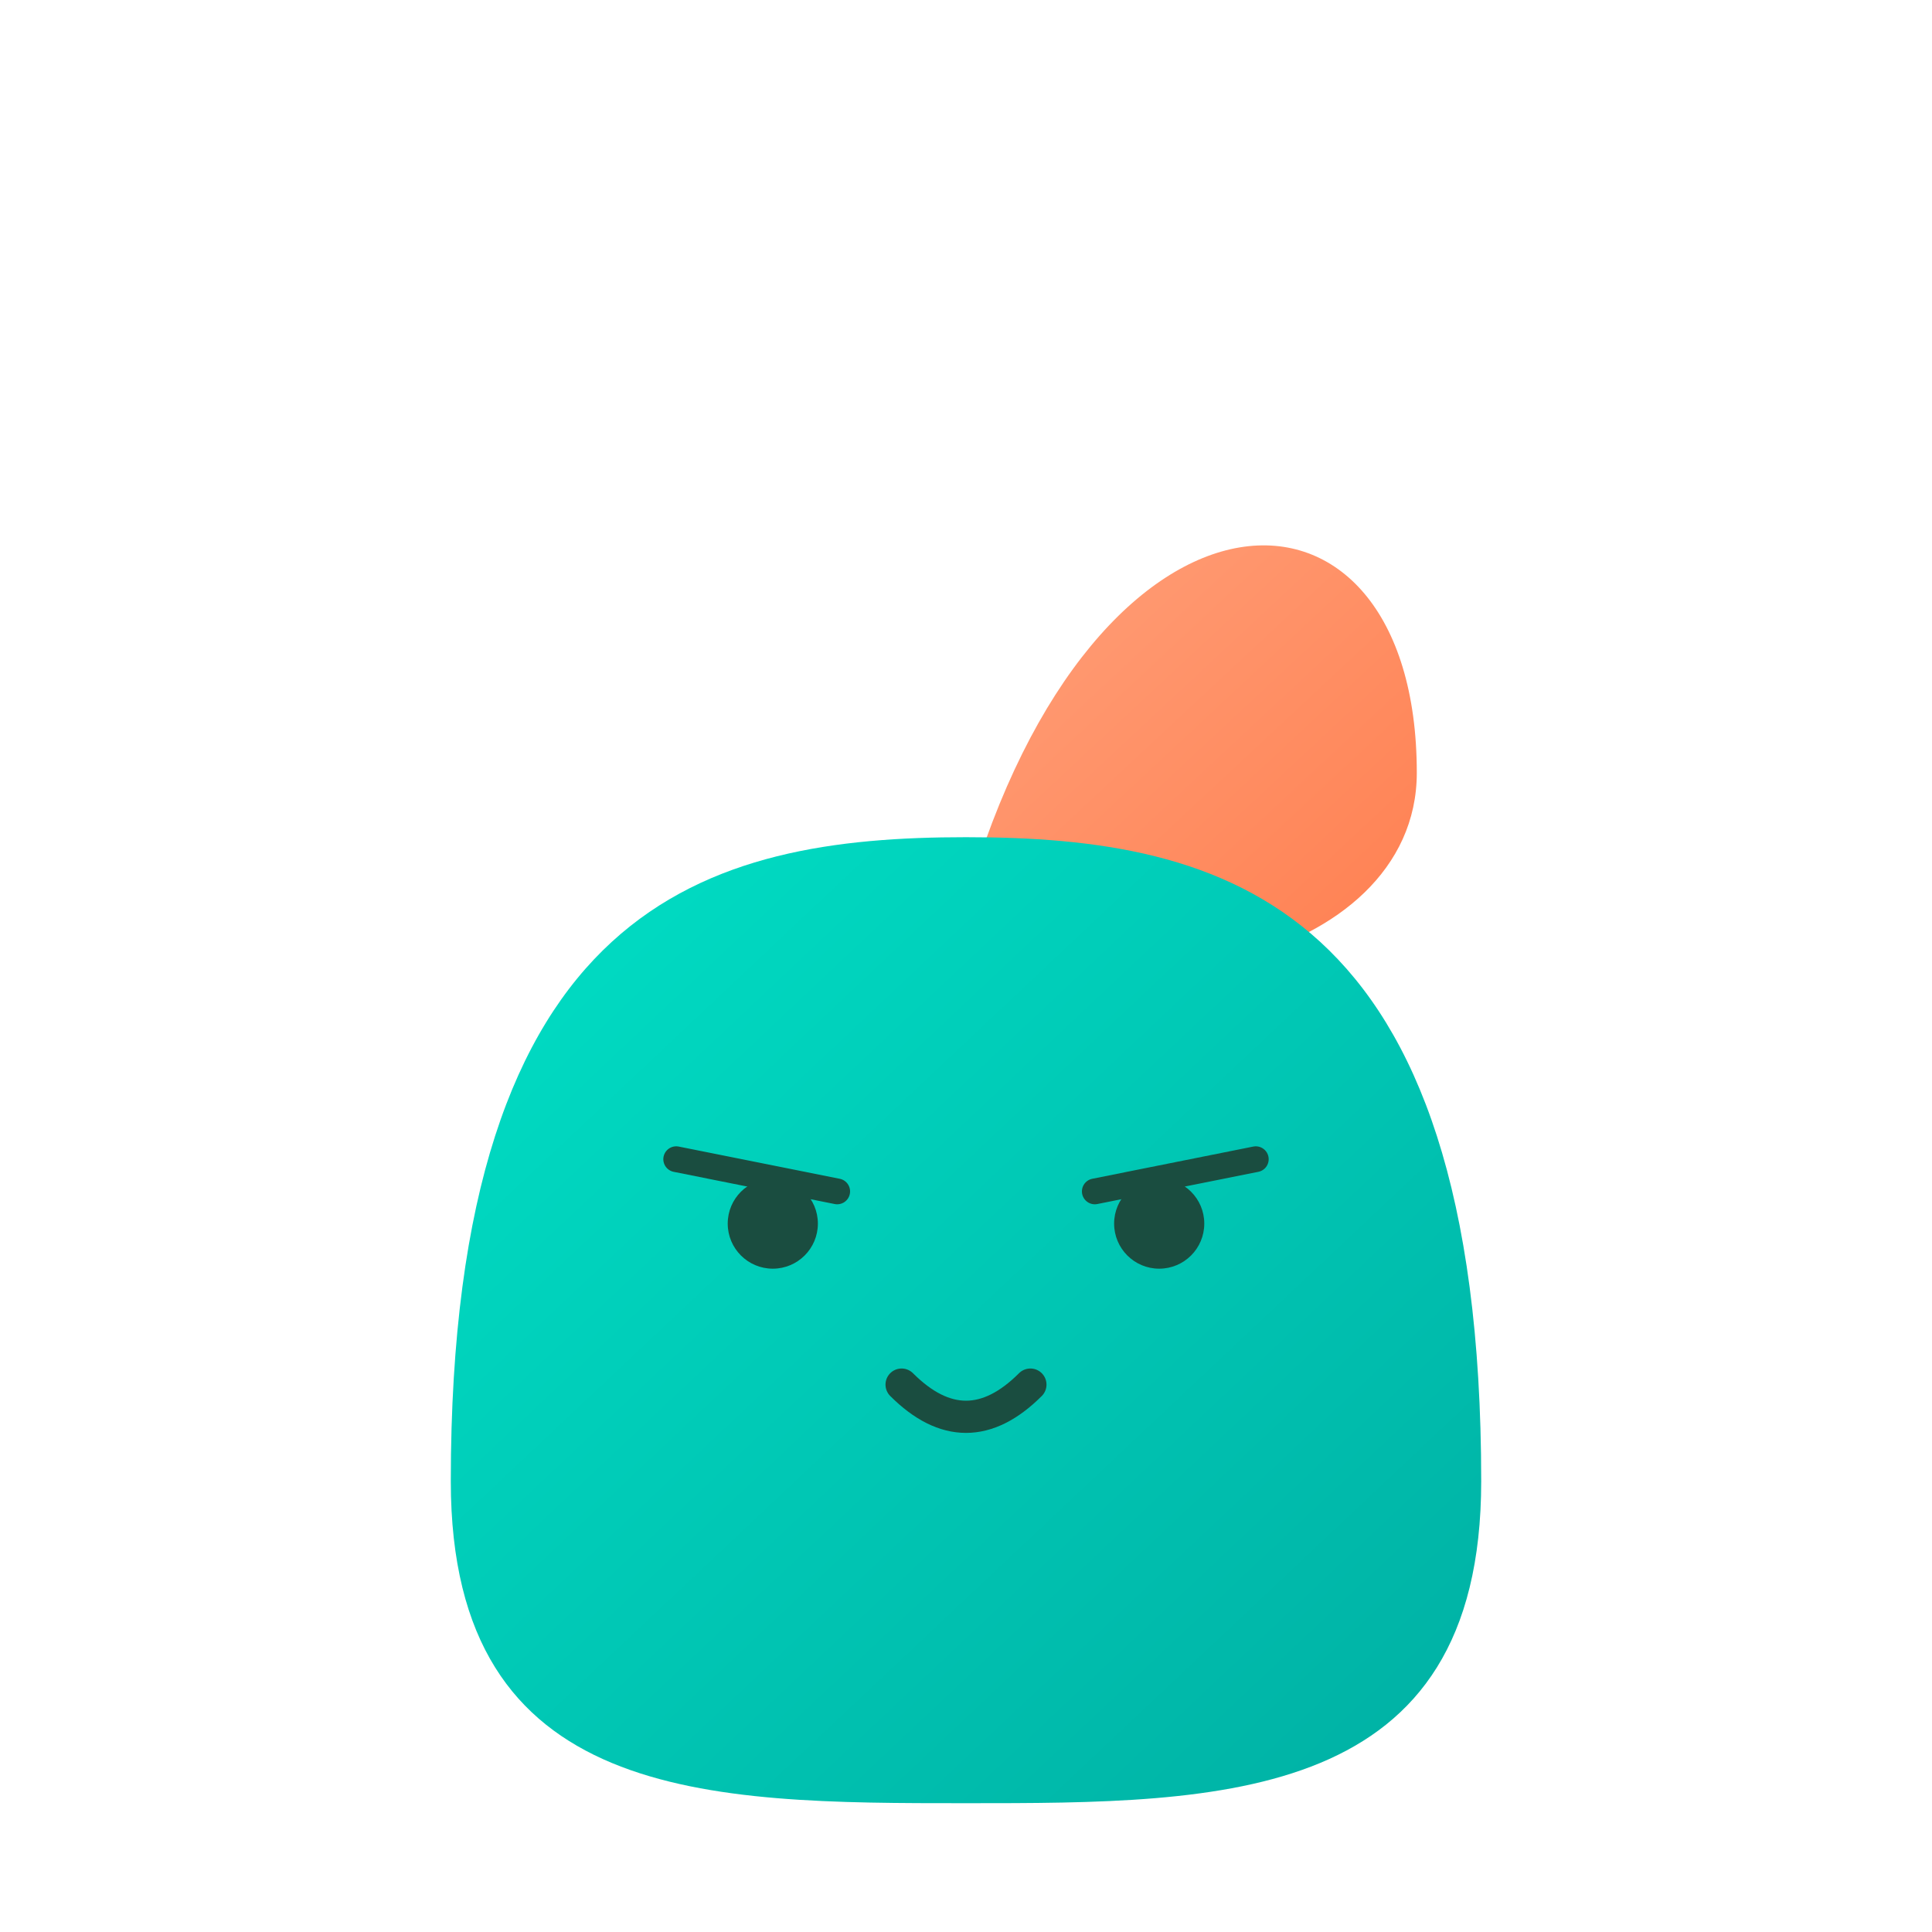
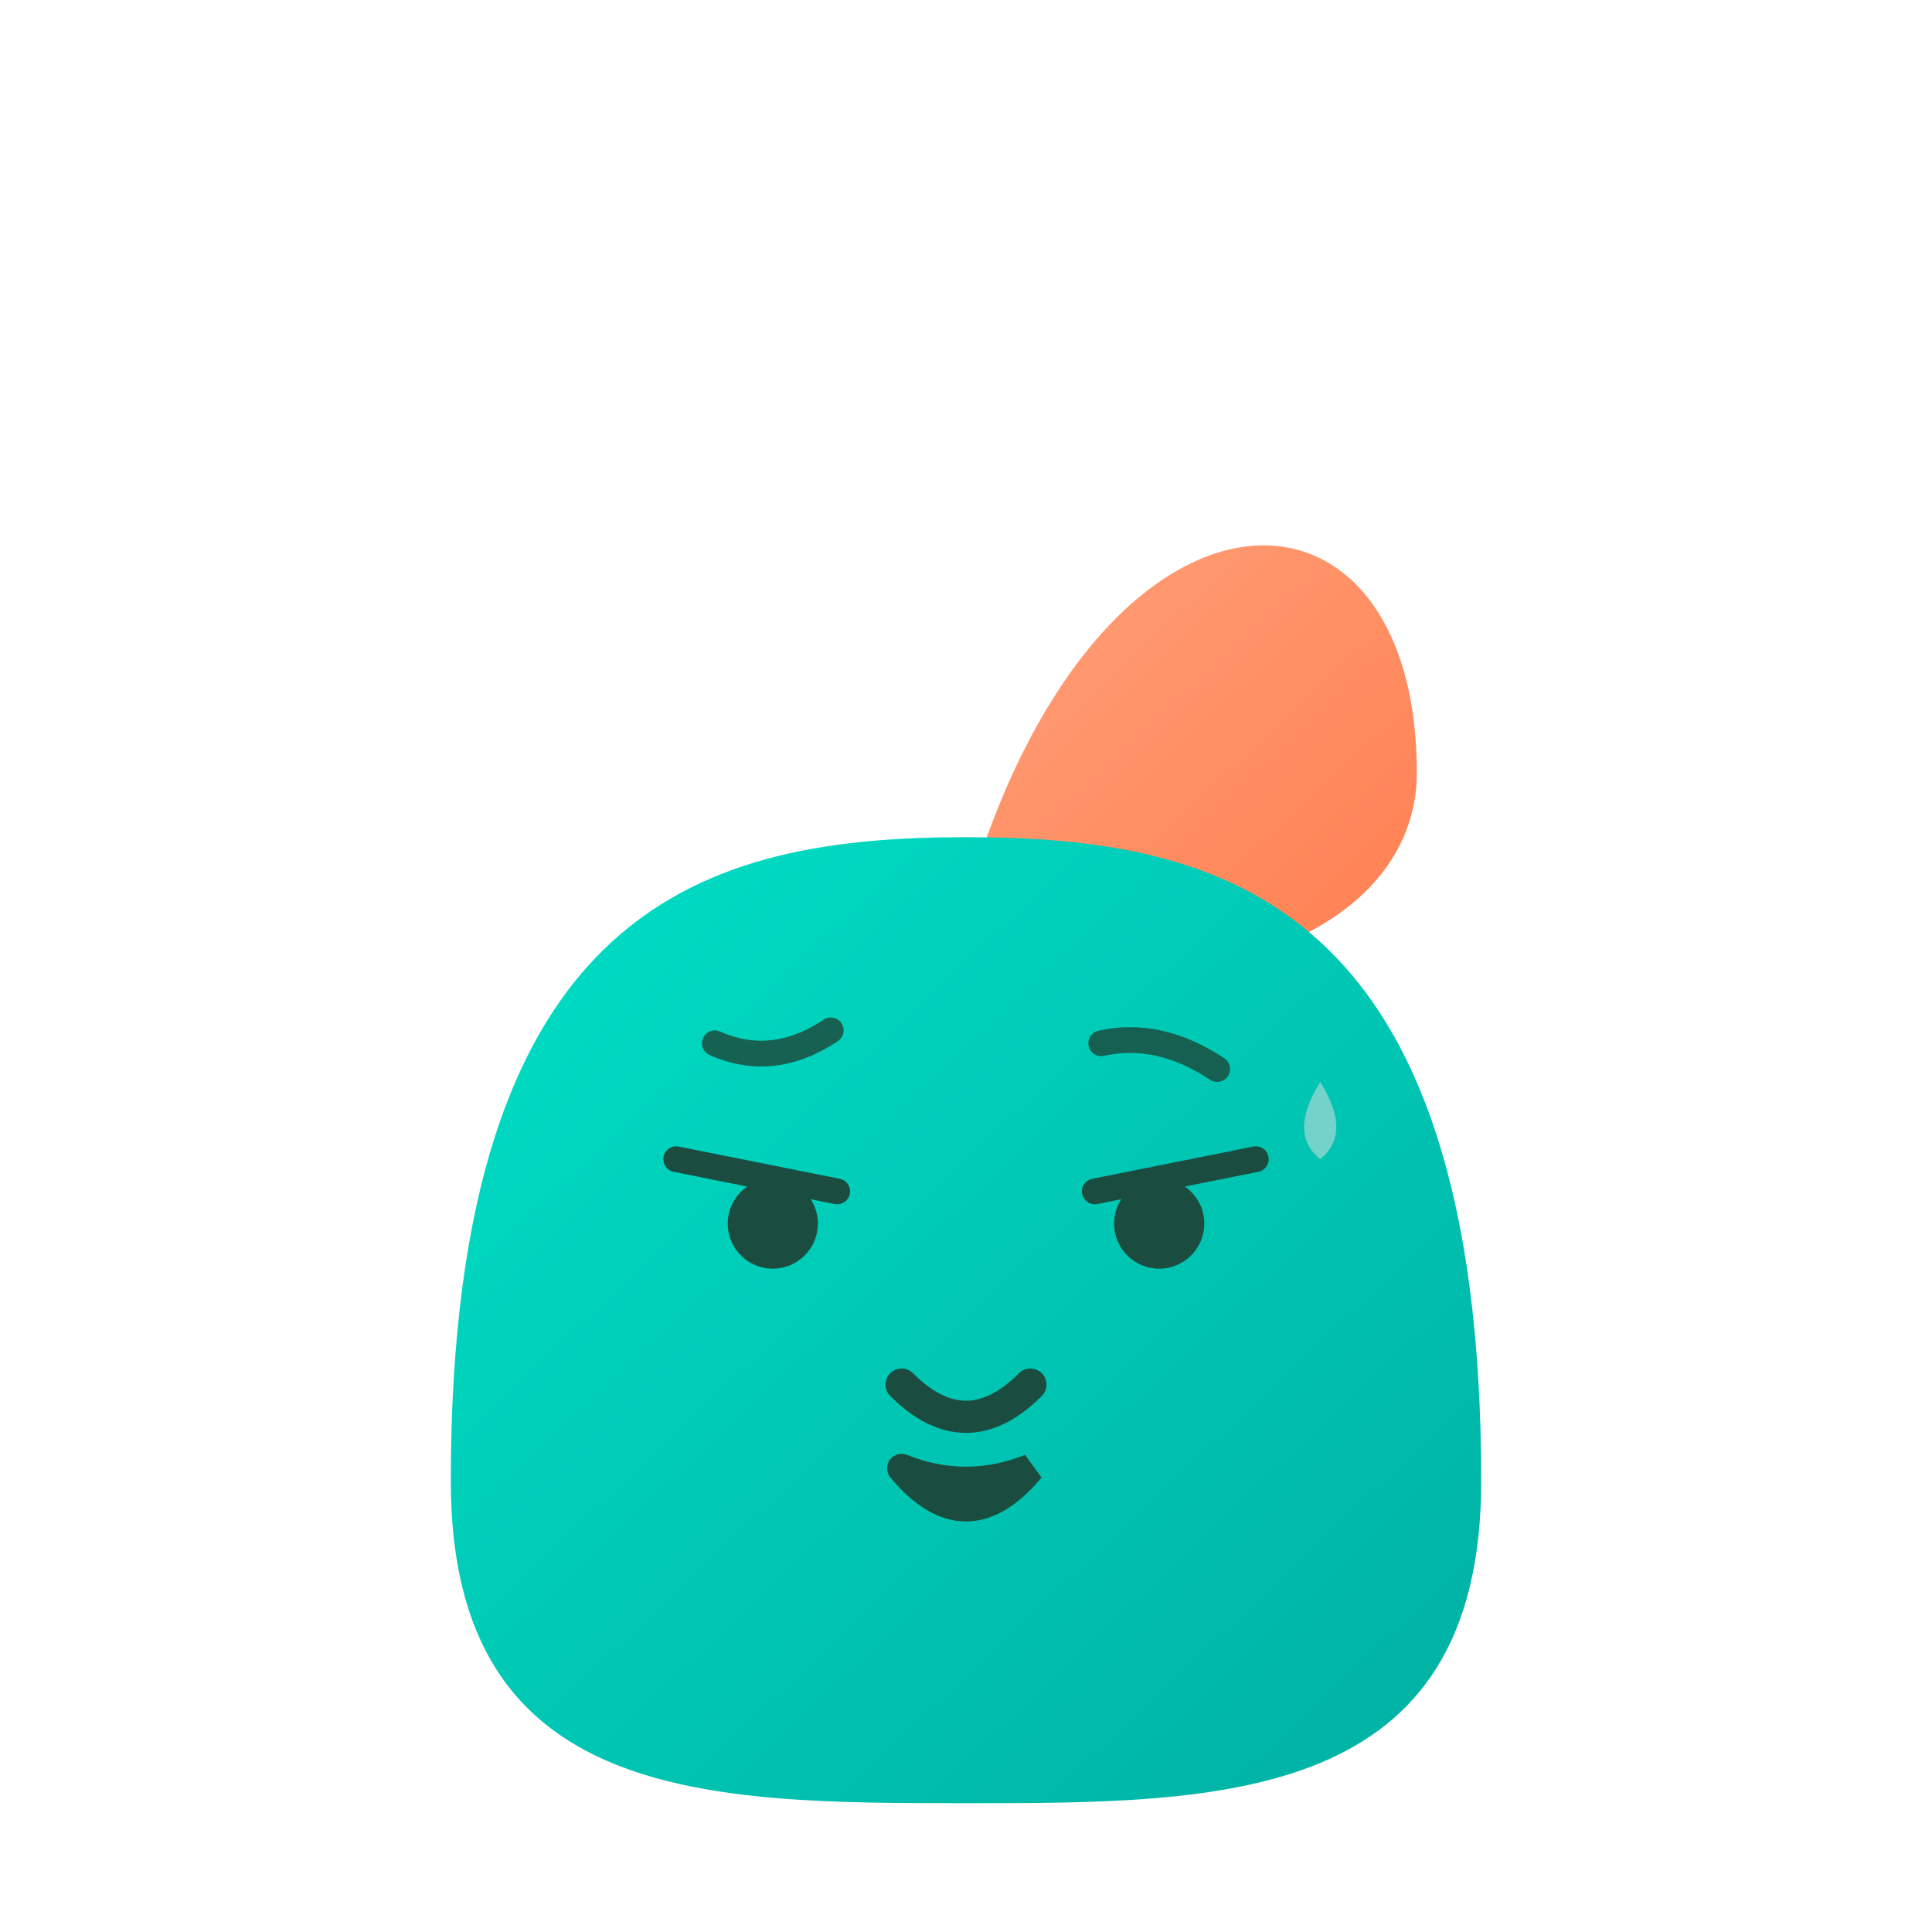
<svg xmlns="http://www.w3.org/2000/svg" viewBox="0 0 300 300" role="img" aria-label="Nuvia">
  <style>
    @keyframes heavyBreath-sport { 0%, 100% { transform: translateY(0px) scaleY(1); } 50% { transform: translateY(-4px) scaleY(1.02); } }
    .mascot-sport-sport { animation: heavyBreath-sport 1.2s ease-in-out infinite; transform-origin: 150px 280px; }
+   
+     /* IL RESPIRO — 1,5%: sotto la soglia di ciò che si nota, sopra
+        quella di ciò che si sente. È questo che separa un
+        personaggio da un disegno. */
+     @keyframes respiro-sport{0%,100%{transform:scale(1,1)}50%{transform:scale(1.015,0.99)}}
+     /* il respiro di questa posa è definito più sotto (affanno):
+        chi si allena non respira come chi riposa. */
+     .respira-sport{transform-origin:150px 280px}
+     /* L'AMMICCO — due periodi non multipli (4,3 e 7,1 s) così
+        l'occhio non trova mai il ritmo: un blink regolare è la cosa
+        più inquietante che si possa fare a una faccia. */
+     @keyframes ammicco-sport{0%,92%,100%{transform:scaleY(1)}95%{transform:scaleY(0.08)}}
+     @keyframes ammicco2-sport{0%,96%,100%{transform:scaleY(1)}98%{transform:scaleY(0.12)}}
+     .occhi-sport{animation:ammicco-sport 4.3s infinite,ammicco2-sport 7.1s infinite;
+       transform-origin:150px 185px}
+ 
+     /* il fiatone: veloce, e con una pausa che lo rende umano */
+     @keyframes fiato-sport{0%,100%{transform:scale(1,1)}
+       45%{transform:scale(1.025,0.98)}60%{transform:scale(1.01,0.995)}}
+     .corpo-sport{animation:fiato-sport 1.6s ease-in-out infinite;transform-origin:150px 280px}
+     /* LE SOPRACCIGLIA — è qui che vive l'espressione. Due linee
+        corte che si alzano di due gradi cambiano l'umore di una
+        faccia più di qualunque altra cosa: il cinema d'animazione
+        lo sa da cent'anni. */
+     @keyframes so-sport{0%,100%{transform:translateY(0)}50%{transform:translateY(1.5px)}}
+     .sopracciglia-sport{animation:so-sport 1.4s ease-in-out infinite;transform-origin:150px 164px}
+     /* LA BOCCA si muove POCO e con un periodo diverso da tutto
+        il resto: se battesse a tempo col respiro sembrerebbe un
+        meccanismo, non una creatura. */
+     @keyframes bocca-sport{0%,100%{transform:scale(1,1)}50%{transform:scale(1.06,1.1)}}
+     .bocca-sport{animation:bocca-sport 5.3s ease-in-out infinite;transform-origin:150px 228px}
+     /* IL DONDOLIO — un grado e mezzo, lentissimo: nessuno lo nota
+        guardando, tutti lo notano se manca. */
+     @keyframes ondeggio-sport{0%,100%{transform:rotate(-1.2deg)}50%{transform:rotate(1.2deg)}}
+     .ondeggia-sport{animation:ondeggio-sport 6.7s ease-in-out infinite;transform-origin:150px 280px}
+     /* LA GOCCIA DI SUDORE: parte, scende, sparisce. Compare ogni
+        tre secondi e mezzo, non di continuo — una goccia perenne
+        non è fatica, è un rubinetto. */
+     @keyframes goccia-sport{0%,55%{transform:translate(0,0) scale(.4);opacity:0}
+       62%{transform:translate(0,0) scale(1);opacity:.9}
+       100%{transform:translate(4px,34px) scale(.7);opacity:0}}
+     .goccia-sport{animation:goccia-sport 3.4s ease-in infinite}
+     /* IL RESPIRO CORTO di chi si sta allenando: più veloce del
+        respiro di riposo delle altre pose. */
+     @keyframes affanno-sport{0%,100%{transform:scale(1,1)}50%{transform:scale(1.03,.975)}}
+     .respira-sport{animation:affanno-sport 1.9s ease-in-out infinite}
  @media (prefers-reduced-motion: reduce){*{animation:none!important}}</style>
  <defs>
    <linearGradient id="tealGrad-sport" x1="0%" y1="0%" x2="100%" y2="100%">
      <stop offset="0%" stop-color="#00E0C6" />
      <stop offset="100%" stop-color="#00AFA3" />
    </linearGradient>
    <linearGradient id="coralGrad-sport" x1="0%" y1="0%" x2="100%" y2="100%">
      <stop offset="0%" stop-color="#FFA07A" />
      <stop offset="100%" stop-color="#FF7F50" />
    </linearGradient>
  </defs>
-   <g class="mascot-sport-sport">
-     <path d="M 150,140 C 170,70 220,70 220,120 C 220,150 170,160 150,140" fill="url(#coralGrad-sport)" />
-     <path d="M 70,230 C 70,140 110,130 150,130 C 190,130 230,140 230,230 C 230,280 190,280 150,280 C 110,280 70,280 70,230" fill="url(#tealGrad-sport)" />
-     <circle cx="120" cy="190" r="7" fill="#1A4D40" />
-     <circle cx="180" cy="190" r="7" fill="#1A4D40" />
-     <line x1="105" y1="180" x2="130" y2="185" stroke="#1A4D40" stroke-width="4" stroke-linecap="round" />
-     <line x1="195" y1="180" x2="170" y2="185" stroke="#1A4D40" stroke-width="4" stroke-linecap="round" />
-     <path d="M 140,215 Q 150,225 160,215" fill="none" stroke="#1A4D40" stroke-width="5" stroke-linecap="round" />
+   <g class="ondeggia-sport">
+     <g class="respira-sport">
+       <g class="corpo-sport">
+         <g class="mascot-sport-sport">
+           <path d="M 150,140 C 170,70 220,70 220,120 C 220,150 170,160 150,140" fill="url(#coralGrad-sport)" />
+           <path d="M 70,230 C 70,140 110,130 150,130 C 190,130 230,140 230,230 C 230,280 190,280 150,280 C 110,280 70,280 70,230" fill="url(#tealGrad-sport)" />
+           <g class="occhi-sport">
+             <circle cx="120" cy="190" r="7" fill="#1A4D40" />
+             <circle cx="180" cy="190" r="7" fill="#1A4D40" />
+           </g>
+           <line x1="105" y1="180" x2="130" y2="185" stroke="#1A4D40" stroke-width="4" stroke-linecap="round" />
+           <line x1="195" y1="180" x2="170" y2="185" stroke="#1A4D40" stroke-width="4" stroke-linecap="round" />
+           <path d="M 140,215 Q 150,225 160,215" fill="none" stroke="#1A4D40" stroke-width="5" stroke-linecap="round" />
+           <g class="sopracciglia-sport" opacity=".85">
+             <path d="M 111 162 q 9 4 18 -2" stroke="#1A4D40" stroke-width="4" stroke-linecap="round" fill="none" />
+             <path d="M 171 162 q 9 -2 18 4" stroke="#1A4D40" stroke-width="4" stroke-linecap="round" fill="none" />
+           </g>
+           <path class="bocca-sport" d="M 140 228 q 10 12 20 0 q -10 4 -20 0" stroke="#1A4D40" stroke-width="4.5" stroke-linecap="round" fill="none" />
+         </g>
+       </g>
+     </g>
  </g>
+   <path class="goccia-sport" d="M 205 168 q 5 8 0 12 q -5 -4 0 -12" fill="#7FD4CC" opacity=".9" />
</svg>
